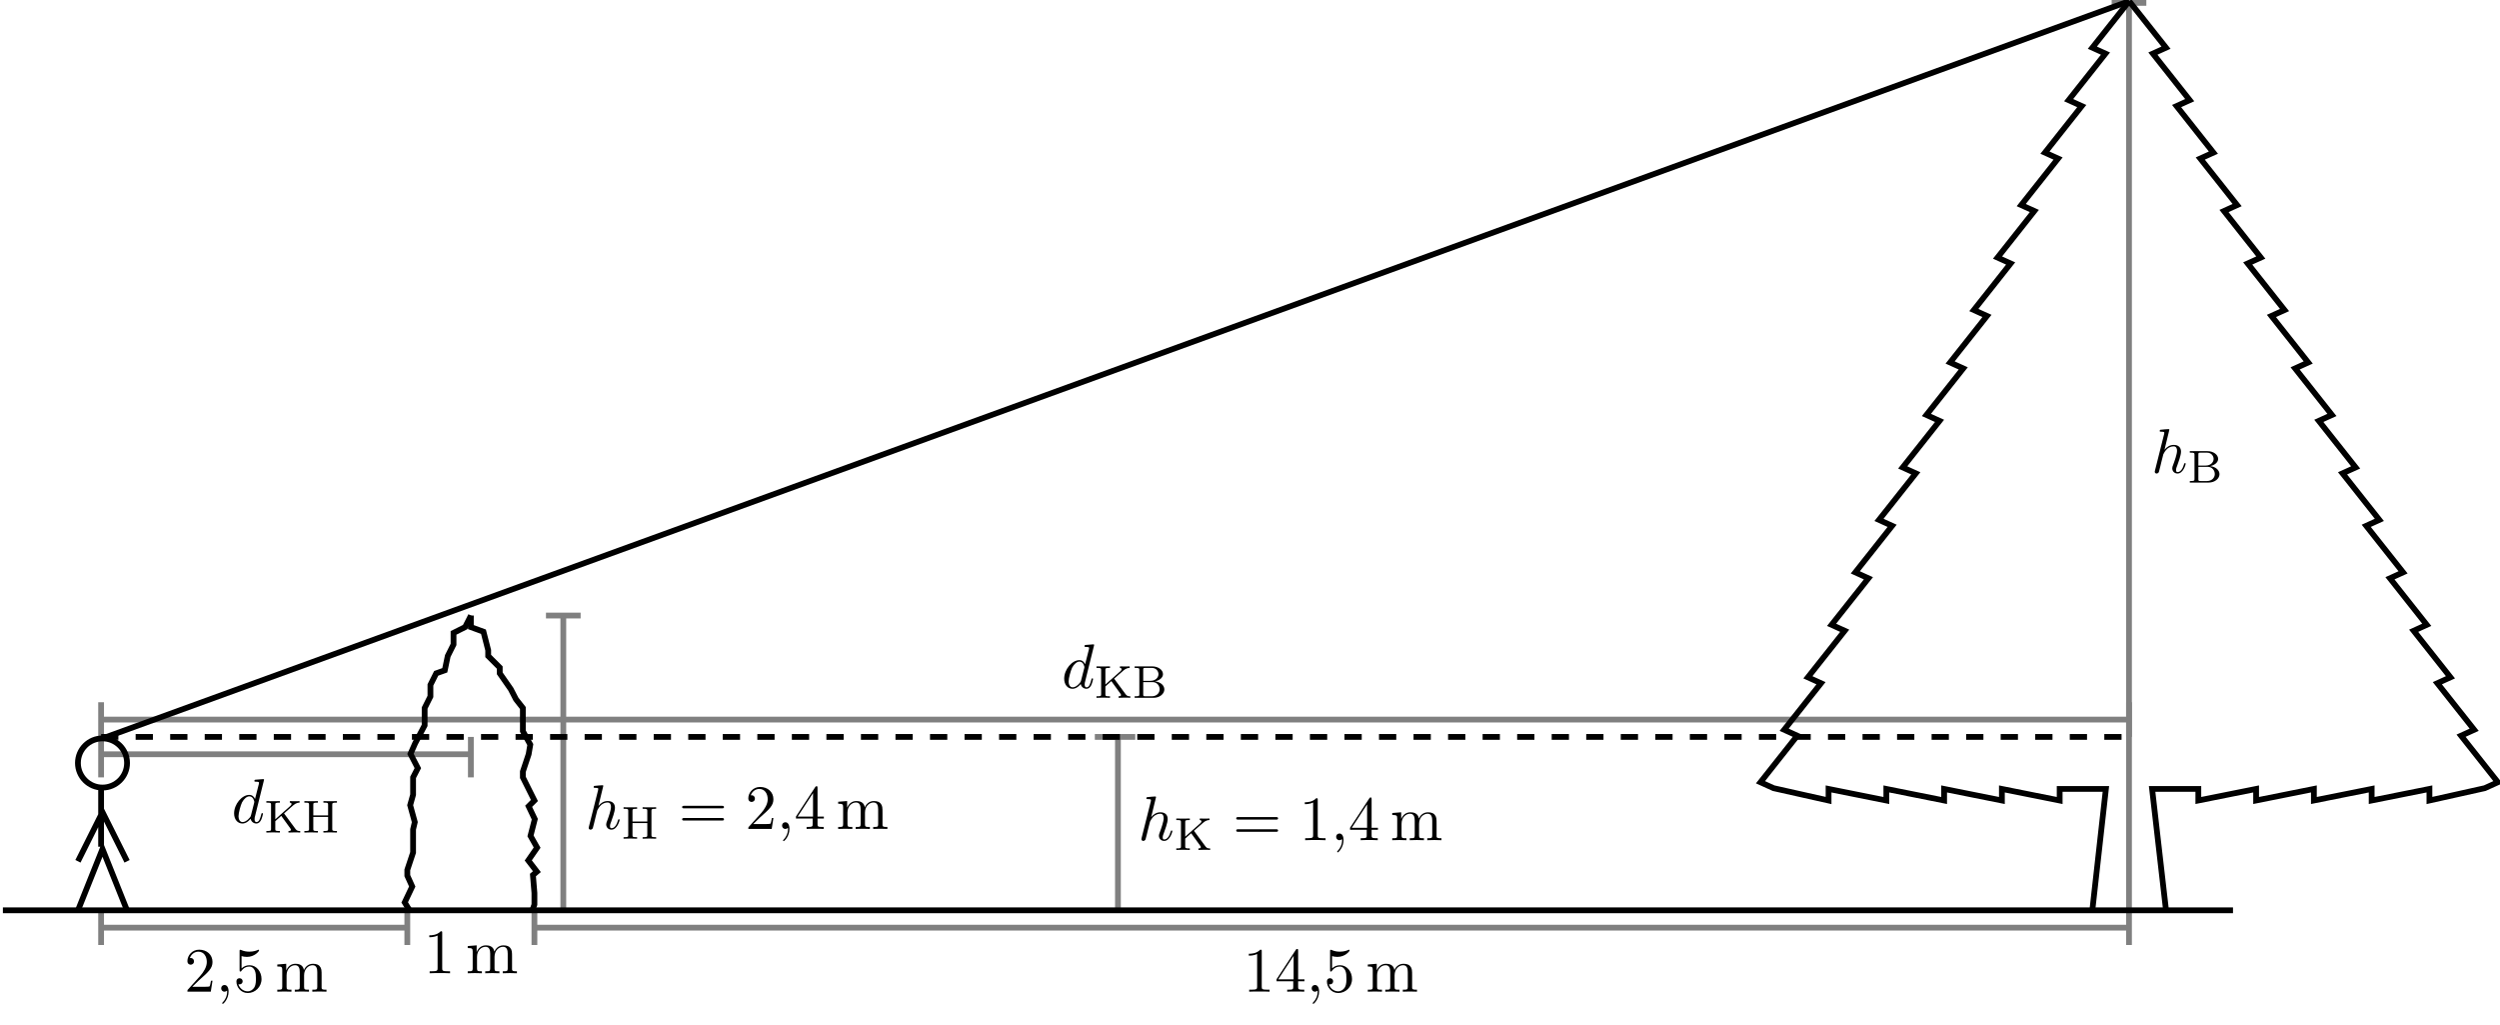
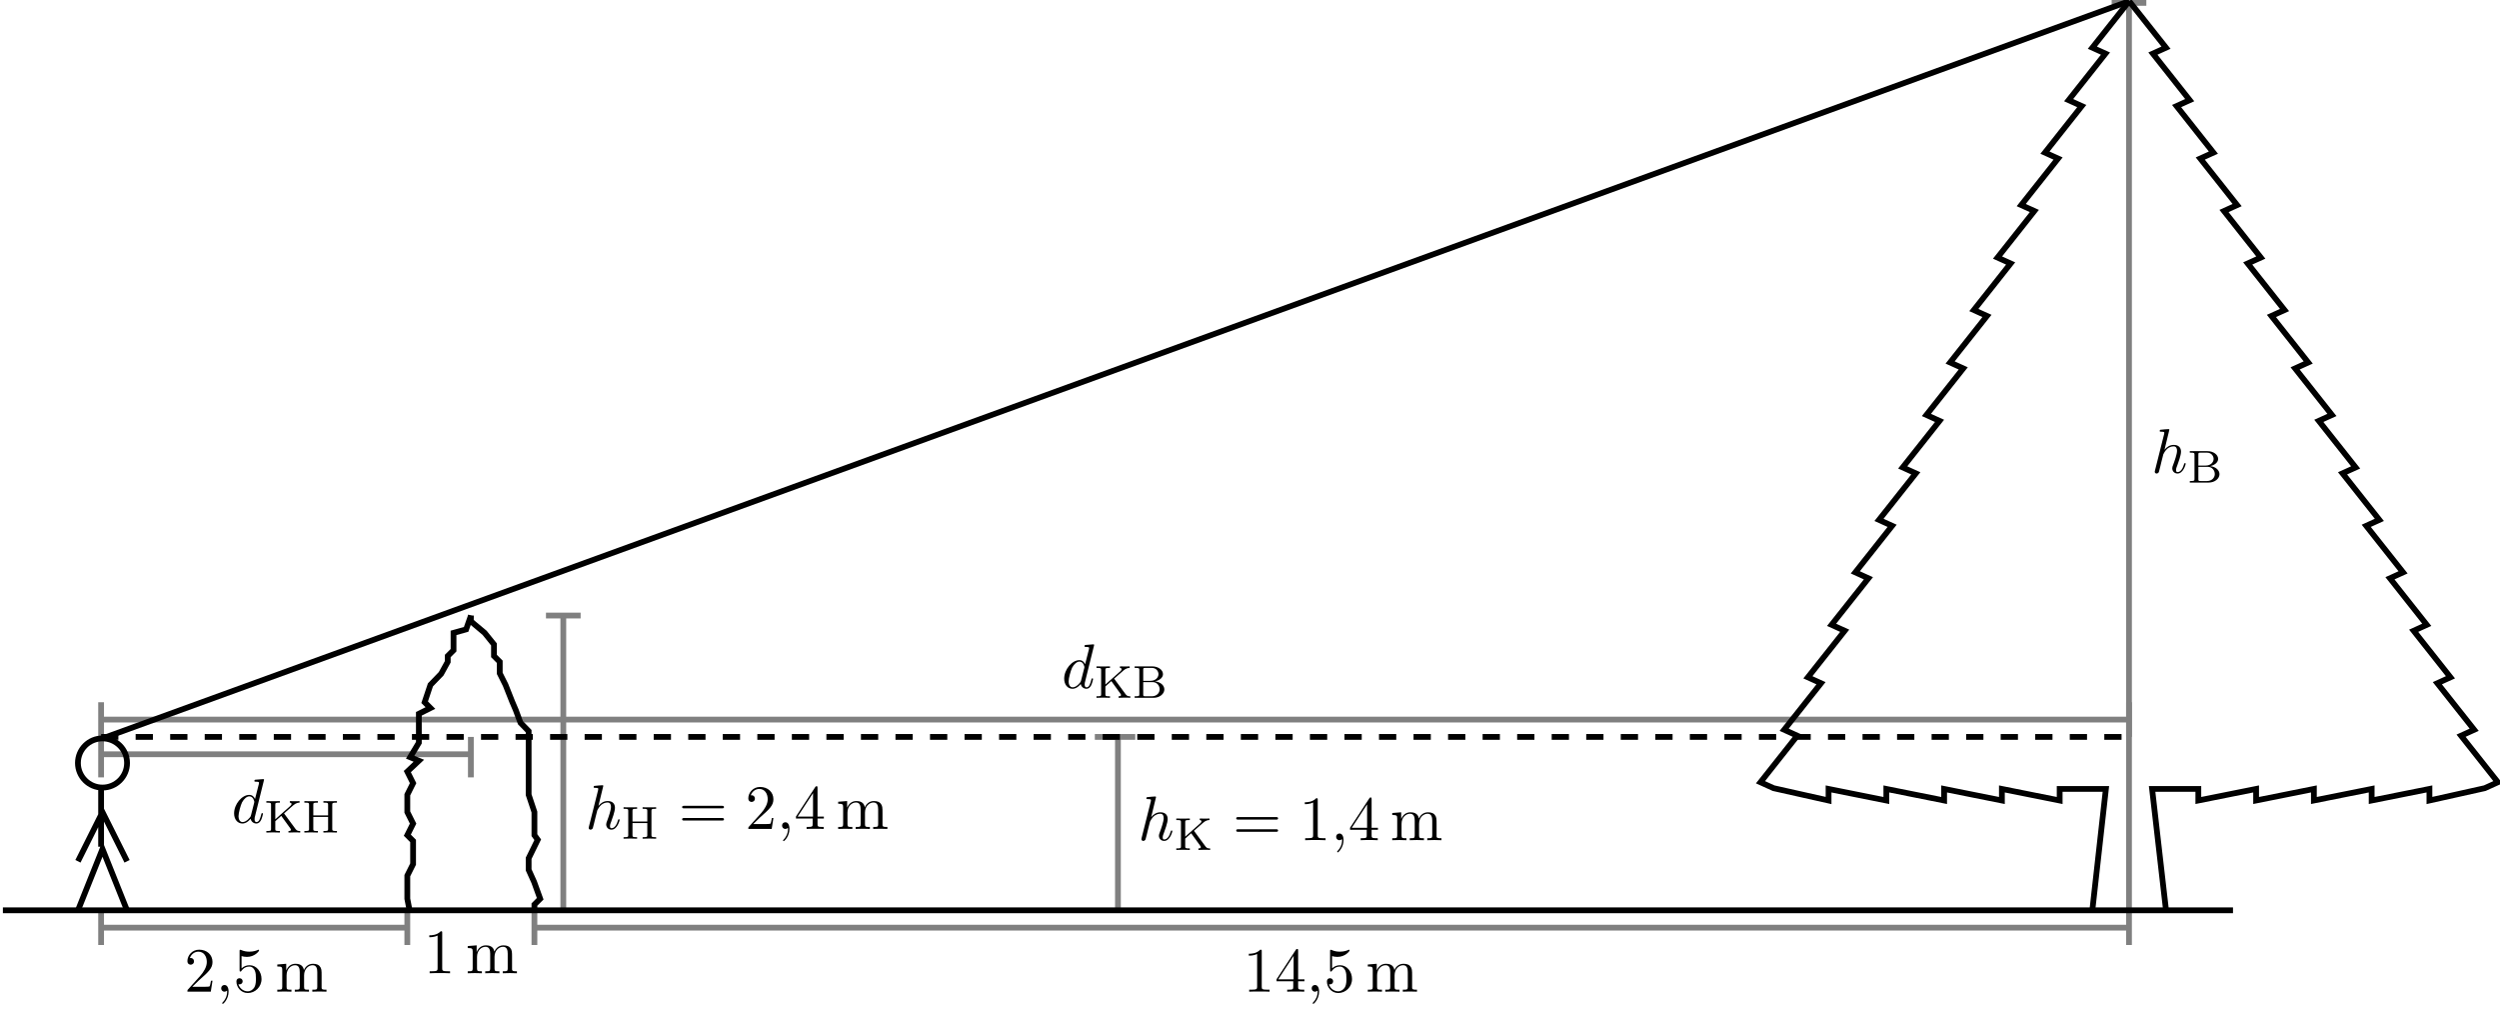
<svg xmlns="http://www.w3.org/2000/svg" xmlns:xlink="http://www.w3.org/1999/xlink" width="432.542pt" height="177.334pt" viewBox="0 0 432.542 177.334" version="1.1">
  <defs>
    <g>
      <symbol overflow="visible" id="glyph0-0">
        <path style="stroke:none;" d="" />
      </symbol>
      <symbol overflow="visible" id="glyph0-1">
        <path style="stroke:none;" d="M 1.391 -0.844 L 2.547 -1.969 C 4.25 -3.469 4.891 -4.062 4.891 -5.141 C 4.891 -6.391 3.922 -7.266 2.578 -7.266 C 1.359 -7.266 0.547 -6.266 0.547 -5.297 C 0.547 -4.672 1.094 -4.672 1.125 -4.672 C 1.312 -4.672 1.688 -4.812 1.688 -5.25 C 1.688 -5.547 1.5 -5.828 1.109 -5.828 C 1.031 -5.828 1 -5.828 0.969 -5.812 C 1.219 -6.516 1.812 -6.922 2.438 -6.922 C 3.438 -6.922 3.906 -6.047 3.906 -5.141 C 3.906 -4.281 3.359 -3.406 2.766 -2.734 L 0.672 -0.406 C 0.547 -0.281 0.547 -0.266 0.547 0 L 4.594 0 L 4.891 -1.891 L 4.625 -1.891 C 4.562 -1.578 4.5 -1.094 4.391 -0.922 C 4.312 -0.844 3.594 -0.844 3.344 -0.844 Z " />
      </symbol>
      <symbol overflow="visible" id="glyph0-2">
        <path style="stroke:none;" d="M 4.891 -2.188 C 4.891 -3.484 4 -4.578 2.828 -4.578 C 2.297 -4.578 1.828 -4.406 1.438 -4.031 L 1.438 -6.156 C 1.656 -6.078 2.016 -6.016 2.359 -6.016 C 3.703 -6.016 4.469 -7 4.469 -7.141 C 4.469 -7.203 4.438 -7.266 4.359 -7.266 C 4.359 -7.266 4.328 -7.266 4.281 -7.234 C 4.062 -7.125 3.516 -6.922 2.797 -6.922 C 2.359 -6.922 1.859 -6.984 1.344 -7.219 C 1.25 -7.25 1.234 -7.25 1.203 -7.25 C 1.094 -7.25 1.094 -7.172 1.094 -6.984 L 1.094 -3.766 C 1.094 -3.562 1.094 -3.484 1.25 -3.484 C 1.328 -3.484 1.359 -3.516 1.391 -3.578 C 1.516 -3.75 1.922 -4.344 2.797 -4.344 C 3.375 -4.344 3.641 -3.844 3.734 -3.641 C 3.906 -3.234 3.922 -2.812 3.922 -2.266 C 3.922 -1.891 3.922 -1.234 3.672 -0.781 C 3.406 -0.344 3 -0.062 2.5 -0.062 C 1.703 -0.062 1.078 -0.641 0.891 -1.281 C 0.922 -1.281 0.953 -1.266 1.078 -1.266 C 1.438 -1.266 1.625 -1.531 1.625 -1.797 C 1.625 -2.062 1.438 -2.328 1.078 -2.328 C 0.922 -2.328 0.547 -2.25 0.547 -1.75 C 0.547 -0.812 1.297 0.234 2.516 0.234 C 3.781 0.234 4.891 -0.812 4.891 -2.188 Z " />
      </symbol>
      <symbol overflow="visible" id="glyph0-3">
        <path style="stroke:none;" d="M 1.203 -3.75 L 1.203 -0.828 C 1.203 -0.344 1.078 -0.344 0.344 -0.344 L 0.344 0 C 0.734 -0.016 1.281 -0.031 1.578 -0.031 C 1.859 -0.031 2.438 -0.016 2.797 0 L 2.797 -0.344 C 2.078 -0.344 1.953 -0.344 1.953 -0.828 L 1.953 -2.828 C 1.953 -3.969 2.719 -4.578 3.422 -4.578 C 4.109 -4.578 4.234 -3.984 4.234 -3.375 L 4.234 -0.828 C 4.234 -0.344 4.109 -0.344 3.375 -0.344 L 3.375 0 C 3.766 -0.016 4.312 -0.031 4.609 -0.031 C 4.891 -0.031 5.469 -0.016 5.828 0 L 5.828 -0.344 C 5.109 -0.344 4.984 -0.344 4.984 -0.828 L 4.984 -2.828 C 4.984 -3.969 5.766 -4.578 6.453 -4.578 C 7.141 -4.578 7.266 -3.984 7.266 -3.375 L 7.266 -0.828 C 7.266 -0.344 7.141 -0.344 6.406 -0.344 L 6.406 0 C 6.797 -0.016 7.344 -0.031 7.641 -0.031 C 7.922 -0.031 8.5 -0.016 8.859 0 L 8.859 -0.344 C 8.297 -0.344 8.031 -0.344 8.016 -0.672 L 8.016 -2.75 C 8.016 -3.688 8.016 -4.031 7.672 -4.422 C 7.531 -4.609 7.172 -4.828 6.531 -4.828 C 5.609 -4.828 5.141 -4.172 4.953 -3.75 C 4.797 -4.703 3.984 -4.828 3.5 -4.828 C 2.703 -4.828 2.188 -4.359 1.891 -3.672 L 1.891 -4.828 L 0.344 -4.703 L 0.344 -4.359 C 1.109 -4.359 1.203 -4.281 1.203 -3.75 Z " />
      </symbol>
      <symbol overflow="visible" id="glyph0-4">
        <path style="stroke:none;" d="M 3.203 -6.984 C 3.203 -7.234 3.203 -7.266 2.953 -7.266 C 2.281 -6.562 1.312 -6.562 0.969 -6.562 L 0.969 -6.234 C 1.188 -6.234 1.828 -6.234 2.406 -6.516 L 2.406 -0.859 C 2.406 -0.469 2.359 -0.344 1.391 -0.344 L 1.031 -0.344 L 1.031 0 C 1.422 -0.031 2.359 -0.031 2.797 -0.031 C 3.234 -0.031 4.188 -0.031 4.562 0 L 4.562 -0.344 L 4.219 -0.344 C 3.234 -0.344 3.203 -0.453 3.203 -0.859 Z " />
      </symbol>
      <symbol overflow="visible" id="glyph0-5">
        <path style="stroke:none;" d="M 3.203 -1.797 L 3.203 -0.844 C 3.203 -0.453 3.188 -0.344 2.375 -0.344 L 2.156 -0.344 L 2.156 0 C 2.594 -0.031 3.156 -0.031 3.625 -0.031 C 4.078 -0.031 4.656 -0.031 5.109 0 L 5.109 -0.344 L 4.875 -0.344 C 4.062 -0.344 4.047 -0.453 4.047 -0.844 L 4.047 -1.797 L 5.141 -1.797 L 5.141 -2.141 L 4.047 -2.141 L 4.047 -7.094 C 4.047 -7.312 4.047 -7.391 3.875 -7.391 C 3.781 -7.391 3.734 -7.391 3.656 -7.25 L 0.312 -2.141 L 0.312 -1.797 Z M 3.266 -2.141 L 0.609 -2.141 L 3.266 -6.203 Z " />
      </symbol>
      <symbol overflow="visible" id="glyph0-6">
        <path style="stroke:none;" d="M 7.5 -3.562 C 7.656 -3.562 7.859 -3.562 7.859 -3.781 C 7.859 -4 7.656 -4 7.5 -4 L 0.969 -4 C 0.812 -4 0.609 -4 0.609 -3.781 C 0.609 -3.562 0.812 -3.562 0.984 -3.562 Z M 7.5 -1.453 C 7.656 -1.453 7.859 -1.453 7.859 -1.672 C 7.859 -1.891 7.656 -1.891 7.5 -1.891 L 0.984 -1.891 C 0.812 -1.891 0.609 -1.891 0.609 -1.672 C 0.609 -1.453 0.812 -1.453 0.969 -1.453 Z " />
      </symbol>
      <symbol overflow="visible" id="glyph1-0">
        <path style="stroke:none;" d="" />
      </symbol>
      <symbol overflow="visible" id="glyph1-1">
        <path style="stroke:none;" d="M 2.219 -0.016 C 2.219 -0.734 1.938 -1.156 1.516 -1.156 C 1.156 -1.156 0.938 -0.891 0.938 -0.578 C 0.938 -0.281 1.156 0 1.516 0 C 1.641 0 1.781 -0.047 1.891 -0.141 C 1.938 -0.156 1.938 -0.172 1.953 -0.172 C 1.969 -0.172 1.969 -0.156 1.969 -0.016 C 1.969 0.797 1.594 1.453 1.234 1.812 C 1.109 1.938 1.109 1.953 1.109 1.984 C 1.109 2.062 1.172 2.109 1.219 2.109 C 1.344 2.109 2.219 1.266 2.219 -0.016 Z " />
      </symbol>
      <symbol overflow="visible" id="glyph1-2">
        <path style="stroke:none;" d="M 3.125 -7.453 C 3.125 -7.453 3.125 -7.562 2.984 -7.562 C 2.734 -7.562 1.938 -7.484 1.656 -7.453 C 1.578 -7.453 1.453 -7.438 1.453 -7.234 C 1.453 -7.109 1.547 -7.109 1.719 -7.109 C 2.234 -7.109 2.25 -7.031 2.25 -6.922 L 2.219 -6.703 L 0.641 -0.422 C 0.594 -0.266 0.594 -0.25 0.594 -0.188 C 0.594 0.062 0.812 0.125 0.922 0.125 C 1.094 0.125 1.266 -0.016 1.312 -0.156 L 1.531 -1 L 1.766 -1.969 C 1.828 -2.219 1.891 -2.453 1.953 -2.703 C 1.969 -2.766 2.062 -3.125 2.078 -3.203 C 2.109 -3.297 2.438 -3.906 2.812 -4.203 C 3.047 -4.375 3.391 -4.578 3.859 -4.578 C 4.328 -4.578 4.453 -4.203 4.453 -3.812 C 4.453 -3.234 4.031 -2.047 3.781 -1.375 C 3.688 -1.125 3.625 -1 3.625 -0.781 C 3.625 -0.266 4.016 0.125 4.531 0.125 C 5.547 0.125 5.953 -1.469 5.953 -1.562 C 5.953 -1.672 5.859 -1.672 5.828 -1.672 C 5.719 -1.672 5.719 -1.641 5.656 -1.469 C 5.5 -0.891 5.141 -0.125 4.547 -0.125 C 4.359 -0.125 4.281 -0.234 4.281 -0.484 C 4.281 -0.75 4.391 -1.016 4.484 -1.25 C 4.656 -1.719 5.141 -3.016 5.141 -3.656 C 5.141 -4.359 4.719 -4.828 3.891 -4.828 C 3.203 -4.828 2.688 -4.484 2.281 -3.984 Z " />
      </symbol>
      <symbol overflow="visible" id="glyph1-3">
        <path style="stroke:none;" d="M 5.625 -7.453 C 5.625 -7.453 5.625 -7.562 5.484 -7.562 C 5.328 -7.562 4.281 -7.469 4.094 -7.453 C 4.016 -7.438 3.953 -7.391 3.953 -7.234 C 3.953 -7.109 4.047 -7.109 4.203 -7.109 C 4.734 -7.109 4.75 -7.031 4.75 -6.922 L 4.719 -6.703 L 4.062 -4.125 C 3.875 -4.531 3.562 -4.828 3.062 -4.828 C 1.781 -4.828 0.438 -3.219 0.438 -1.625 C 0.438 -0.594 1.031 0.125 1.891 0.125 C 2.109 0.125 2.656 0.078 3.297 -0.703 C 3.391 -0.234 3.781 0.125 4.297 0.125 C 4.672 0.125 4.922 -0.125 5.109 -0.484 C 5.297 -0.875 5.438 -1.531 5.438 -1.562 C 5.438 -1.672 5.328 -1.672 5.297 -1.672 C 5.188 -1.672 5.188 -1.625 5.141 -1.469 C 4.969 -0.766 4.766 -0.125 4.312 -0.125 C 4.031 -0.125 3.984 -0.406 3.984 -0.625 C 3.984 -0.891 4.016 -0.953 4.062 -1.141 Z M 3.359 -1.297 C 3.297 -1.094 3.297 -1.078 3.141 -0.891 C 2.656 -0.297 2.219 -0.125 1.906 -0.125 C 1.359 -0.125 1.203 -0.719 1.203 -1.141 C 1.203 -1.688 1.562 -3.031 1.812 -3.531 C 2.156 -4.172 2.641 -4.578 3.078 -4.578 C 3.781 -4.578 3.938 -3.688 3.938 -3.625 C 3.938 -3.562 3.922 -3.484 3.906 -3.438 Z " />
      </symbol>
      <symbol overflow="visible" id="glyph2-0">
        <path style="stroke:none;" d="" />
      </symbol>
      <symbol overflow="visible" id="glyph2-1">
        <path style="stroke:none;" d="M 3.406 -3.312 L 4.969 -4.688 C 5.484 -5.156 5.906 -5.172 6.094 -5.172 L 6.094 -5.438 C 5.781 -5.422 5.766 -5.422 5.359 -5.422 C 4.953 -5.422 4.922 -5.422 4.406 -5.438 L 4.406 -5.172 C 4.562 -5.172 4.703 -5.094 4.703 -4.938 C 4.703 -4.875 4.672 -4.766 4.531 -4.641 L 1.891 -2.297 L 1.891 -4.797 C 1.891 -5.094 1.906 -5.172 2.516 -5.172 L 2.688 -5.172 L 2.688 -5.438 C 2.016 -5.422 2 -5.422 1.516 -5.422 C 1.047 -5.422 1.031 -5.422 0.344 -5.438 L 0.344 -5.172 L 0.531 -5.172 C 1.141 -5.172 1.156 -5.094 1.156 -4.797 L 1.156 -0.641 C 1.156 -0.344 1.141 -0.266 0.531 -0.266 L 0.344 -0.266 L 0.344 0 C 1.031 -0.031 1.047 -0.031 1.516 -0.031 C 2 -0.031 2.016 -0.031 2.688 0 L 2.688 -0.266 L 2.516 -0.266 C 1.906 -0.266 1.891 -0.344 1.891 -0.641 L 1.891 -1.969 L 2.922 -2.891 L 4.469 -0.75 C 4.547 -0.656 4.594 -0.578 4.594 -0.484 C 4.594 -0.266 4.312 -0.266 4.172 -0.266 L 4.172 0 C 4.859 -0.031 4.875 -0.031 5.266 -0.031 C 5.484 -0.031 5.922 -0.031 6.203 0 L 6.203 -0.266 C 5.922 -0.266 5.656 -0.266 5.422 -0.578 Z " />
      </symbol>
      <symbol overflow="visible" id="glyph2-2">
        <path style="stroke:none;" d="M 0.375 -5.438 L 0.375 -5.172 L 0.562 -5.172 C 1.172 -5.172 1.188 -5.094 1.188 -4.797 L 1.188 -0.641 C 1.188 -0.344 1.172 -0.266 0.562 -0.266 L 0.375 -0.266 L 0.375 0 L 3.641 0 C 4.734 0 5.516 -0.703 5.516 -1.453 C 5.516 -2.109 4.906 -2.734 3.906 -2.844 C 4.766 -3.031 5.281 -3.547 5.281 -4.094 C 5.281 -4.812 4.484 -5.438 3.406 -5.438 Z M 1.859 -2.938 L 1.859 -4.859 C 1.859 -5.125 1.875 -5.172 2.25 -5.172 L 3.359 -5.172 C 4.141 -5.172 4.5 -4.562 4.5 -4.094 C 4.5 -3.547 4.031 -2.938 3.109 -2.938 Z M 2.25 -0.266 C 1.875 -0.266 1.859 -0.312 1.859 -0.594 L 1.859 -2.719 L 3.484 -2.719 C 4.25 -2.719 4.703 -2.094 4.703 -1.469 C 4.703 -0.828 4.172 -0.266 3.359 -0.266 Z " />
      </symbol>
      <symbol overflow="visible" id="glyph2-3">
        <path style="stroke:none;" d="M 5.172 -4.797 C 5.172 -5.094 5.203 -5.172 5.812 -5.172 L 5.984 -5.172 L 5.984 -5.438 C 5.312 -5.422 5.297 -5.422 4.812 -5.422 C 4.328 -5.422 4.312 -5.422 3.641 -5.438 L 3.641 -5.172 L 3.812 -5.172 C 4.438 -5.172 4.453 -5.094 4.453 -4.797 L 4.453 -2.969 L 1.891 -2.969 L 1.891 -4.797 C 1.891 -5.094 1.906 -5.172 2.516 -5.172 L 2.688 -5.172 L 2.688 -5.438 C 2.016 -5.422 2 -5.422 1.516 -5.422 C 1.047 -5.422 1.031 -5.422 0.344 -5.438 L 0.344 -5.172 L 0.531 -5.172 C 1.141 -5.172 1.156 -5.094 1.156 -4.797 L 1.156 -0.641 C 1.156 -0.344 1.141 -0.266 0.531 -0.266 L 0.344 -0.266 L 0.344 0 C 1.031 -0.031 1.047 -0.031 1.516 -0.031 C 2 -0.031 2.016 -0.031 2.688 0 L 2.688 -0.266 L 2.516 -0.266 C 1.906 -0.266 1.891 -0.344 1.891 -0.641 L 1.891 -2.703 L 4.453 -2.703 L 4.453 -0.641 C 4.453 -0.344 4.438 -0.266 3.812 -0.266 L 3.641 -0.266 L 3.641 0 C 4.312 -0.031 4.328 -0.031 4.812 -0.031 C 5.297 -0.031 5.312 -0.031 5.984 0 L 5.984 -0.266 L 5.812 -0.266 C 5.203 -0.266 5.172 -0.344 5.172 -0.641 Z " />
      </symbol>
    </g>
  </defs>
  <g id="surface1">
    <path style="fill:none;stroke-width:1;stroke-linecap:butt;stroke-linejoin:miter;stroke:rgb(50%,50%,50%);stroke-opacity:1;stroke-miterlimit:10;" d="M -0.24 0.022 L -0.24 -5.978 M -0.24 -2.978 L 52.76 -2.978 M 52.76 -5.978 L 52.76 0.022 " transform="matrix(1,0,0,-1,17.74,157.522)" />
    <g style="fill:rgb(0%,0%,0%);fill-opacity:1;">
      <use xlink:href="#glyph0-1" x="31.89" y="171.577" />
    </g>
    <g style="fill:rgb(0%,0%,0%);fill-opacity:1;">
      <use xlink:href="#glyph1-1" x="37.345" y="171.577" />
    </g>
    <g style="fill:rgb(0%,0%,0%);fill-opacity:1;">
      <use xlink:href="#glyph0-2" x="40.375" y="171.577" />
    </g>
    <g style="fill:rgb(0%,0%,0%);fill-opacity:1;">
      <use xlink:href="#glyph0-3" x="47.651" y="171.577" />
    </g>
    <path style="fill:none;stroke-width:1;stroke-linecap:butt;stroke-linejoin:miter;stroke:rgb(50%,50%,50%);stroke-opacity:1;stroke-miterlimit:10;" d="M 74.76 0.022 L 74.76 -5.978 M 74.76 -2.978 L 350.76 -2.978 M 350.76 -5.978 L 350.76 0.022 " transform="matrix(1,0,0,-1,17.74,157.522)" />
    <g style="fill:rgb(0%,0%,0%);fill-opacity:1;">
      <use xlink:href="#glyph0-4" x="215.186" y="171.577" />
      <use xlink:href="#glyph0-5" x="220.641" y="171.577" />
    </g>
    <g style="fill:rgb(0%,0%,0%);fill-opacity:1;">
      <use xlink:href="#glyph1-1" x="226.096" y="171.577" />
    </g>
    <g style="fill:rgb(0%,0%,0%);fill-opacity:1;">
      <use xlink:href="#glyph0-2" x="229.126" y="171.577" />
    </g>
    <g style="fill:rgb(0%,0%,0%);fill-opacity:1;">
      <use xlink:href="#glyph0-3" x="236.402" y="171.577" />
    </g>
    <g style="fill:rgb(0%,0%,0%);fill-opacity:1;">
      <use xlink:href="#glyph0-4" x="73.337" y="168.388" />
    </g>
    <g style="fill:rgb(0%,0%,0%);fill-opacity:1;">
      <use xlink:href="#glyph0-3" x="80.613" y="168.388" />
    </g>
    <path style="fill:none;stroke-width:1;stroke-linecap:butt;stroke-linejoin:miter;stroke:rgb(50%,50%,50%);stroke-opacity:1;stroke-miterlimit:10;" d="M 175.76 0.022 L 175.76 30.022 M 171.76 30.022 L 178.76 30.022 " transform="matrix(1,0,0,-1,17.74,157.522)" />
    <g style="fill:rgb(0%,0%,0%);fill-opacity:1;">
      <use xlink:href="#glyph1-2" x="196.968" y="145.368" />
    </g>
    <g style="fill:rgb(0%,0%,0%);fill-opacity:1;">
      <use xlink:href="#glyph2-1" x="203.254" y="147.056" />
    </g>
    <g style="fill:rgb(0%,0%,0%);fill-opacity:1;">
      <use xlink:href="#glyph0-6" x="213.36" y="145.368" />
    </g>
    <g style="fill:rgb(0%,0%,0%);fill-opacity:1;">
      <use xlink:href="#glyph0-4" x="224.878" y="145.368" />
    </g>
    <g style="fill:rgb(0%,0%,0%);fill-opacity:1;">
      <use xlink:href="#glyph1-1" x="230.33" y="145.368" />
    </g>
    <g style="fill:rgb(0%,0%,0%);fill-opacity:1;">
      <use xlink:href="#glyph0-5" x="233.36" y="145.368" />
    </g>
    <g style="fill:rgb(0%,0%,0%);fill-opacity:1;">
      <use xlink:href="#glyph0-3" x="240.636" y="145.368" />
    </g>
    <path style="fill:none;stroke-width:1;stroke-linecap:butt;stroke-linejoin:miter;stroke:rgb(50%,50%,50%);stroke-opacity:1;stroke-miterlimit:10;" d="M 350.76 0.022 L 350.76 157.022 M 347.76 157.022 L 353.76 157.022 " transform="matrix(1,0,0,-1,17.74,157.522)" />
    <g style="fill:rgb(0%,0%,0%);fill-opacity:1;">
      <use xlink:href="#glyph1-2" x="372.362" y="81.805" />
    </g>
    <g style="fill:rgb(0%,0%,0%);fill-opacity:1;">
      <use xlink:href="#glyph2-2" x="378.647" y="83.493" />
    </g>
    <path style="fill:none;stroke-width:1;stroke-linecap:butt;stroke-linejoin:miter;stroke:rgb(50%,50%,50%);stroke-opacity:1;stroke-miterlimit:10;" d="M 79.76 0.022 L 79.76 51.022 M 76.76 51.022 L 82.76 51.022 " transform="matrix(1,0,0,-1,17.74,157.522)" />
    <g style="fill:rgb(0%,0%,0%);fill-opacity:1;">
      <use xlink:href="#glyph1-2" x="101.299" y="143.422" />
    </g>
    <g style="fill:rgb(0%,0%,0%);fill-opacity:1;">
      <use xlink:href="#glyph2-3" x="107.585" y="145.11" />
    </g>
    <g style="fill:rgb(0%,0%,0%);fill-opacity:1;">
      <use xlink:href="#glyph0-6" x="117.456" y="143.422" />
    </g>
    <g style="fill:rgb(0%,0%,0%);fill-opacity:1;">
      <use xlink:href="#glyph0-1" x="128.974" y="143.422" />
    </g>
    <g style="fill:rgb(0%,0%,0%);fill-opacity:1;">
      <use xlink:href="#glyph1-1" x="134.426" y="143.422" />
    </g>
    <g style="fill:rgb(0%,0%,0%);fill-opacity:1;">
      <use xlink:href="#glyph0-5" x="137.456" y="143.422" />
    </g>
    <g style="fill:rgb(0%,0%,0%);fill-opacity:1;">
      <use xlink:href="#glyph0-3" x="144.732" y="143.422" />
    </g>
    <path style="fill:none;stroke-width:1;stroke-linecap:butt;stroke-linejoin:miter;stroke:rgb(50%,50%,50%);stroke-opacity:1;stroke-miterlimit:10;" d="M -0.24 30.022 L -0.24 23.022 M -0.24 27.022 L 63.76 27.022 M 63.76 23.022 L 63.76 30.022 " transform="matrix(1,0,0,-1,17.74,157.522)" />
    <g style="fill:rgb(0%,0%,0%);fill-opacity:1;">
      <use xlink:href="#glyph1-3" x="40.081" y="142.359" />
    </g>
    <g style="fill:rgb(0%,0%,0%);fill-opacity:1;">
      <use xlink:href="#glyph2-1" x="45.759" y="144.047" />
      <use xlink:href="#glyph2-3" x="52.338" y="144.047" />
    </g>
    <path style="fill:none;stroke-width:1;stroke-linecap:butt;stroke-linejoin:miter;stroke:rgb(50%,50%,50%);stroke-opacity:1;stroke-miterlimit:10;" d="M -0.24 30.022 L -0.24 36.022 M -0.24 33.022 L 350.76 33.022 M 350.76 36.022 L 350.76 30.022 " transform="matrix(1,0,0,-1,17.74,157.522)" />
    <g style="fill:rgb(0%,0%,0%);fill-opacity:1;">
      <use xlink:href="#glyph1-3" x="183.759" y="119.046" />
    </g>
    <g style="fill:rgb(0%,0%,0%);fill-opacity:1;">
      <use xlink:href="#glyph2-1" x="189.437" y="120.734" />
      <use xlink:href="#glyph2-2" x="196.016" y="120.734" />
    </g>
    <path style="fill:none;stroke-width:1;stroke-linecap:butt;stroke-linejoin:miter;stroke:rgb(0%,0%,0%);stroke-opacity:1;stroke-miterlimit:10;" d="M -4.252 -0.001 L -0.002 10.631 L 4.252 -0.001 M -0.24 11.022 L -0.24 21.022 M -4.252 8.502 L -0.002 17.006 L 4.252 8.502 M 4.252 25.51 C 4.252 27.862 2.35 29.764 -0.002 29.764 C -2.349 29.764 -4.252 27.862 -4.252 25.51 C -4.252 23.163 -2.349 21.26 -0.002 21.26 C 2.35 21.26 4.252 23.163 4.252 25.51 Z " transform="matrix(1,0,0,-1,17.74,157.522)" />
-     <path style="fill:none;stroke-width:1;stroke-linecap:butt;stroke-linejoin:miter;stroke:rgb(0%,0%,0%);stroke-opacity:1;stroke-miterlimit:10;" d="M 63.78 51.026 L 62.76 49.022 L 60.76 48.022 L 60.76 46.022 L 59.76 44.022 L 59.248 41.549 L 57.76 41.022 L 56.76 39.022 L 56.76 37.022 L 55.76 35.022 L 55.76 32.022 L 54.112 28.905 L 53.311 27.084 L 54.584 24.62 L 53.76 23.022 L 53.76 20.022 L 53.252 18.209 L 54.057 15.28 L 53.76 14.022 L 53.76 10.022 L 52.76 7.022 L 52.76 6.022 L 53.612 4.135 L 52.307 1.389 L 53.151 0.01 " transform="matrix(1,0,0,-1,17.74,157.522)" />
-     <path style="fill:none;stroke-width:1;stroke-linecap:butt;stroke-linejoin:miter;stroke:rgb(0%,0%,0%);stroke-opacity:1;stroke-miterlimit:10;" d="M 63.76 51.022 L 63.76 49.022 L 65.94 48.225 L 66.76 45.022 L 66.76 44.022 L 68.76 42.022 L 68.76 41.022 L 70.67 38.28 L 71.573 36.534 L 72.76 35.022 L 72.76 31.022 L 74.045 28.69 L 73.76 27.022 L 72.76 24.022 L 72.76 23.022 L 74.76 19.022 L 73.76 18.022 L 74.826 15.792 L 74.084 12.897 L 75.229 10.87 L 73.694 8.651 L 75.186 6.71 L 74.502 6.127 L 74.76 3.022 L 74.76 1.022 L 74.408 0.014 " transform="matrix(1,0,0,-1,17.74,157.522)" />
+     <path style="fill:none;stroke-width:1;stroke-linecap:butt;stroke-linejoin:miter;stroke:rgb(0%,0%,0%);stroke-opacity:1;stroke-miterlimit:10;" d="M 63.78 51.026 L 62.94 48.627 L 60.76 48.022 L 60.76 45.022 L 59.76 44.022 L 59.76 43.022 L 58.615 40.944 L 56.76 39.022 L 55.76 36.022 L 56.76 35.022 L 54.76 34.022 L 54.76 29.022 L 53.252 26.514 L 54.756 25.901 L 52.76 24.022 L 53.76 22.022 L 52.76 20.022 L 52.76 17.022 L 53.76 15.022 L 52.76 13.022 L 53.76 12.022 L 53.76 8.022 L 52.76 6.022 L 52.76 2.022 L 53.151 0.01 " transform="matrix(1,0,0,-1,17.74,157.522)" />
+     <path style="fill:none;stroke-width:1;stroke-linecap:butt;stroke-linejoin:miter;stroke:rgb(0%,0%,0%);stroke-opacity:1;stroke-miterlimit:10;" d="M 63.76 51.022 L 63.76 50.022 L 66.135 48.034 L 67.76 46.022 L 67.76 44.022 L 68.76 43.022 L 68.76 41.022 L 69.76 39.022 L 70.897 36.155 L 71.53 34.674 L 72.35 32.471 L 73.76 31.022 L 73.76 20.022 L 74.76 17.022 L 74.76 13.022 L 75.334 12.237 L 73.76 9.022 L 73.76 7.022 L 74.709 4.924 L 75.76 2.022 L 74.76 1.022 L 74.76 0.022 " transform="matrix(1,0,0,-1,17.74,157.522)" />
    <path style="fill:none;stroke-width:1;stroke-linecap:butt;stroke-linejoin:miter;stroke:rgb(0%,0%,0%);stroke-opacity:1;stroke-miterlimit:10;" d="M 350.791 157.323 L 344.42 149.272 L 346.69 148.249 L 340.315 140.194 L 342.584 139.17 L 336.213 131.116 L 338.483 130.092 L 332.108 122.038 L 334.377 121.014 L 328.006 112.96 L 330.276 111.936 L 323.905 103.881 L 326.174 102.858 L 319.799 94.807 L 322.069 93.78 L 315.697 85.729 L 317.967 84.702 L 311.592 76.651 L 313.862 75.624 L 307.49 67.573 L 309.76 66.545 L 303.389 58.495 L 305.658 57.467 L 299.283 49.417 L 301.553 48.389 L 295.182 40.338 L 297.451 39.311 L 291.076 31.26 L 293.346 30.233 L 286.975 22.182 L 289.244 21.155 L 298.76 19.022 L 298.76 21.022 L 308.76 19.022 L 308.76 21.022 L 318.76 19.022 L 318.76 21.022 L 328.76 19.022 L 328.76 21.022 L 338.76 19.022 L 338.76 21.022 L 346.76 21.022 L 344.412 -0.001 " transform="matrix(1,0,0,-1,17.74,157.522)" />
    <path style="fill:none;stroke-width:1;stroke-linecap:butt;stroke-linejoin:miter;stroke:rgb(0%,0%,0%);stroke-opacity:1;stroke-miterlimit:10;" d="M 350.791 157.323 L 357.166 149.272 L 354.897 148.249 L 361.268 140.194 L 358.998 139.17 L 365.369 131.116 L 363.1 130.092 L 369.475 122.038 L 367.205 121.014 L 373.576 112.96 L 371.307 111.936 L 377.682 103.881 L 375.412 102.858 L 381.783 94.807 L 379.514 93.78 L 385.885 85.729 L 383.615 84.702 L 389.99 76.651 L 387.721 75.624 L 394.092 67.573 L 391.822 66.545 L 398.197 58.495 L 395.928 57.467 L 402.299 49.417 L 400.03 48.389 L 406.401 40.338 L 404.131 39.311 L 410.506 31.26 L 408.237 30.233 L 414.608 22.182 L 412.338 21.155 L 402.76 19.022 L 402.76 21.022 L 392.76 19.022 L 392.76 21.022 L 382.76 19.022 L 382.76 21.022 L 372.76 19.022 L 372.76 21.022 L 362.76 19.022 L 362.76 21.022 L 354.76 21.022 L 357.17 -0.001 " transform="matrix(1,0,0,-1,17.74,157.522)" />
    <path style="fill:none;stroke-width:1;stroke-linecap:butt;stroke-linejoin:miter;stroke:rgb(0%,0%,0%);stroke-opacity:1;stroke-miterlimit:10;" d="M -0.002 29.764 L 350.791 157.323 M -17.24 0.022 L 368.76 0.022 " transform="matrix(1,0,0,-1,17.74,157.522)" />
    <path style="fill:none;stroke-width:1;stroke-linecap:butt;stroke-linejoin:miter;stroke:rgb(0%,0%,0%);stroke-opacity:1;stroke-dasharray:2.989,2.989;stroke-miterlimit:10;" d="M -0.24 30.022 L 350.76 30.022 " transform="matrix(1,0,0,-1,17.74,157.522)" />
  </g>
</svg>
